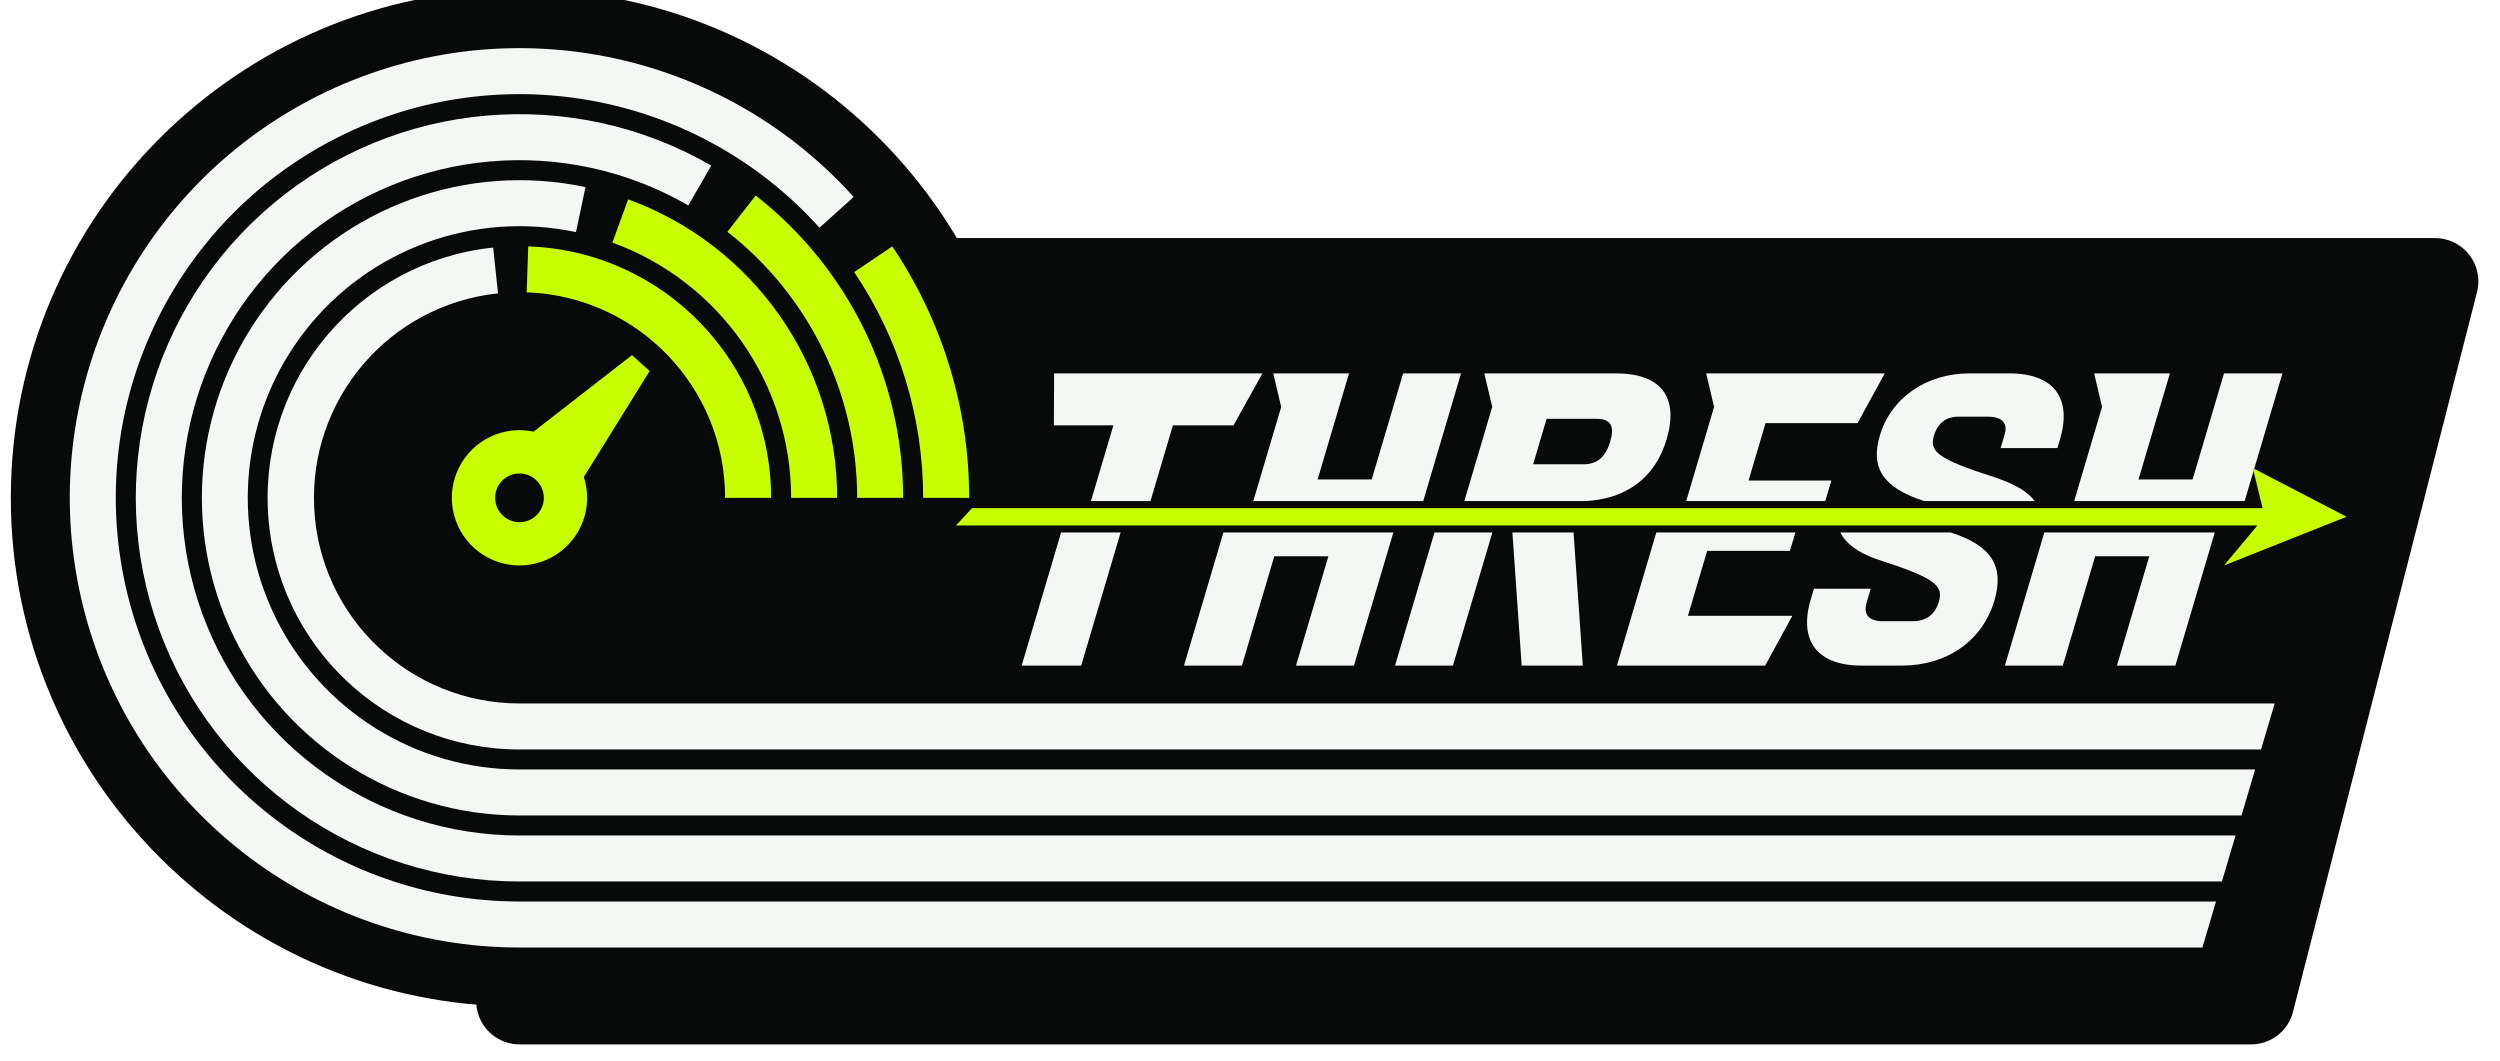
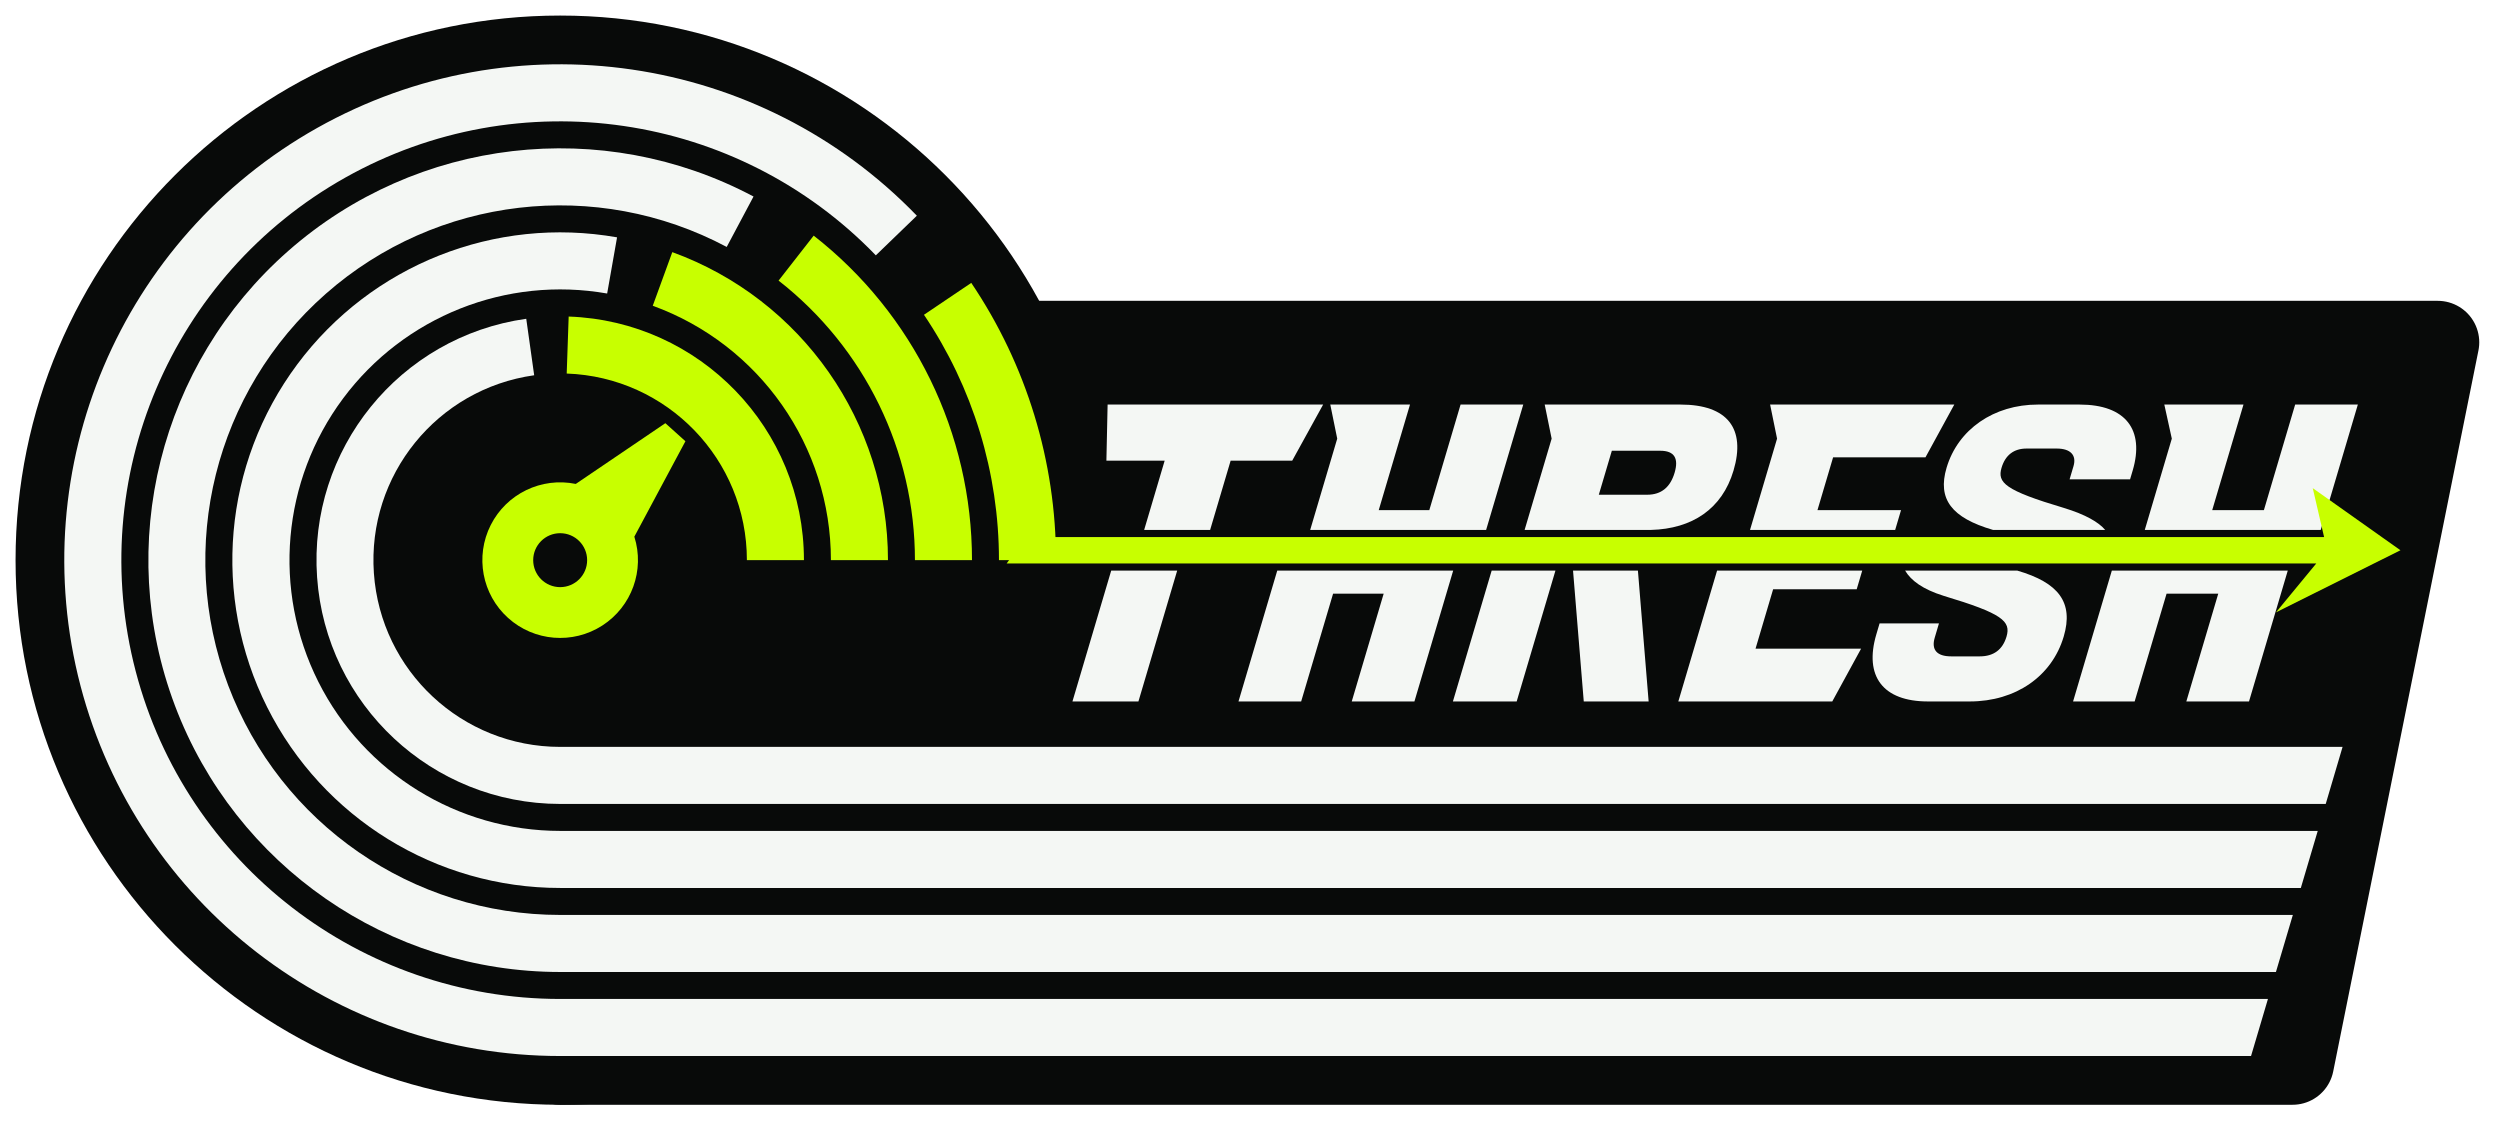
- <svg xmlns="http://www.w3.org/2000/svg" viewBox="0 0 462 196" fill="none">
-   <circle cx="96" cy="92" r="94" fill="#080A09" />
-   <polygon points="96,52 450,52 416,185 96,185" fill="#080A09" stroke="#080A09" stroke-width="16" stroke-linejoin="round" />
+ <svg xmlns="http://www.w3.org/2000/svg" viewBox="-10 -12 482 218" fill="none">
+   <circle cx="98" cy="96" r="105" fill="#080A09" />
+   <polygon points="98,54 460,54 432,193 98,193" fill="#080A09" stroke="#080A09" stroke-width="16" stroke-linejoin="round" />
  <g fill="#F4F7F4">
-     <path d="M 417.84 138.5 L 96 138.5 A 46.5 46.5 0 0 1 91.14 45.75 L 92.03 54.21 A 38 38 0 0 0 96 130 L 420.36 130 Z" />
-     <path d="M 414.23 150.7 L 96 150.7 A 58.7 58.7 0 1 1 108.2 34.58 L 106.44 42.9 A 50.2 50.2 0 1 0 96 142.2 L 416.75 142.2 Z" />
-     <path d="M 410.61 162.9 L 96 162.9 A 70.9 70.9 0 1 1 131.45 30.6 L 127.2 37.96 A 62.4 62.4 0 1 0 96 154.4 L 413.13 154.4 Z" />
-     <path d="M 407 175.1 L 96 175.1 A 83.1 83.1 0 1 1 157.76 36.4 L 151.44 42.08 A 74.6 74.6 0 1 0 96 166.6 L 409.52 166.6 Z" />
+     <path d="M 438.4 143 L 98 143 A 47 47 0 0 1 91.46 49.46 L 92.99 60.35 A 36 36 0 0 0 98 132 L 441.65 132 Z" />
+     <path d="M 433.6 159.2 L 98 159.2 A 63.2 63.2 0 1 1 108.97 33.76 L 107.06 44.59 A 52.2 52.2 0 1 0 98 148.2 L 436.86 148.2 Z" />
+     <path d="M 428.8 175.4 L 98 175.4 A 79.4 79.4 0 1 1 135.28 25.89 L 130.11 35.61 A 68.4 68.4 0 1 0 98 164.4 L 432.06 164.4 Z" />
+     <path d="M 424 191.6 L 98 191.6 A 95.6 95.6 0 1 1 166.77 29.59 L 158.86 37.23 A 84.6 84.6 0 1 0 98 180.6 L 427.26 180.6 Z" />
  </g>
  <g fill="#C8FF00">
-     <path d="M 97.62 45.53 A 46.5 46.5 0 0 1 142.5 92 L 134 92 A 38 38 0 0 0 97.33 54.02 Z" />
-     <path d="M 116.08 36.84 A 58.7 58.7 0 0 1 154.7 92 L 146.2 92 A 50.2 50.2 0 0 0 113.17 44.83 Z" />
-     <path d="M 139.65 36.13 A 70.9 70.9 0 0 1 166.9 92 L 158.4 92 A 62.4 62.4 0 0 0 134.42 42.83 Z" />
-     <path d="M 164.89 45.53 A 83.1 83.1 0 0 1 179.1 92 L 170.6 92 A 74.6 74.6 0 0 0 157.85 50.28 Z" />
-     <path fill-rule="evenodd" clip-rule="evenodd" d="M 107.89 88.14 A 12.5 12.5 0 1 1 98.6 79.77 L 116.79 65.63 L 120.05 68.57 Z M 100.5 92 A 4.5 4.5 0 1 0 91.5 92 A 4.5 4.5 0 1 0 100.5 92 Z" />
+     <path d="M 99.64 49.03 A 47 47 0 0 1 145 96 L 134 96 A 36 36 0 0 0 99.26 60.02 Z" />
+     <path d="M 119.62 36.61 A 63.2 63.2 0 0 1 161.2 96 L 150.2 96 A 52.2 52.2 0 0 0 115.85 46.95 Z" />
+     <path d="M 146.88 33.43 A 79.4 79.4 0 0 1 177.4 96 L 166.4 96 A 68.4 68.4 0 0 0 140.11 42.1 Z" />
+     <path d="M 177.26 42.54 A 95.6 95.6 0 0 1 193.6 96 L 182.6 96 A 84.6 84.6 0 0 0 168.14 48.69 Z" />
+     <path fill-rule="evenodd" clip-rule="evenodd" d="M 112.3 91.47 A 15 15 0 1 1 101.01 81.3 L 118.28 69.59 L 122.15 73.07 Z M 103.2 96 A 5.2 5.2 0 1 0 92.8 96 A 5.2 5.2 0 1 0 103.2 96 Z" />
  </g>
-   <g transform="translate(199, 69) skewX(-16.5)">
+   <g transform="translate(208, 66) skewX(-16.5) scale(1.06)">
    <g transform="translate(3.8, 0)" fill="#F4F7F4">
-       <path d="M -8 0 H 30.5 L 28.0 9.6 H 16.8 V 23.6 H 5.8 V 9.6 H -5.2 Z" />
-       <path d="M 32.5 0 H 46.5 V 19.6 H 56.5 V 0 H 67.2 V 23.6 H 35.8 V 6.2 Z" />
-       <path fill-rule="evenodd" clip-rule="evenodd" d="M 71.5 0 H 95.8 C 104.2 0 108.8 4.4 108.8 12.2 C 108.8 19.4 104.5 23.2 97.2 23.6 H 74.8 V 6.2 Z M 85.5 8.4 V 16.8 H 94.8 C 97.4 16.8 98.5 15.4 98.5 12.6 C 98.5 9.8 97.4 8.4 94.8 8.4 Z" />
-       <path d="M 112.5 0 H 145.5 L 143.2 9.2 H 126.2 V 19.8 H 141.5 V 23.6 H 115.8 V 6.2 Z" />
-       <path d="M 181.5 13.8 H 171.0 V 11.2 C 171.0 9.2 169.5 8.0 167.0 8.0 H 161.5 C 159.2 8.0 158.0 9.2 158.0 11.5 C 158.0 14.4 159.8 15.8 171.5 19.2 C 175.8 20.5 178.6 22.0 180.2 23.6 H 159.8 C 151.6 21.2 148.0 17.6 148.0 11.5 C 148.0 4.5 153.2 0 161.2 0 H 168.5 C 176.8 0 181.5 4.6 181.5 12.2 Z" />
-       <path d="M 184.2 0 H 198.2 V 19.6 H 208.2 V 0 H 219.0 V 23.6 H 187.5 V 6.2 Z" />
+       <path d="M -8 0 H 31.2 L 28.6 10.2 H 17.4 V 22.8 H 5.4 V 10.2 H -5.2 Z" />
+       <path d="M 32.5 0 H 47.0 V 19.2 H 56.2 V 0 H 67.6 V 22.8 H 35.6 V 6.2 Z" />
+       <path fill-rule="evenodd" clip-rule="evenodd" d="M 71.5 0 H 96.2 C 104.8 0 109.4 4.4 109.4 12.0 C 109.4 19.0 105.0 22.6 97.6 22.8 H 74.6 V 6.2 Z M 86.2 8.4 V 16.4 H 95.0 C 97.6 16.4 98.8 15.0 98.8 12.4 C 98.8 9.8 97.6 8.4 95.0 8.4 Z" />
+       <path d="M 112.5 0 H 146.0 L 143.6 9.6 H 126.8 V 19.2 H 142.0 V 22.8 H 115.6 V 6.2 Z" />
+       <path d="M 182.0 13.6 H 171.0 V 11.2 C 171.0 9.2 169.5 8.0 167.0 8.0 H 161.5 C 159.2 8.0 158.0 9.2 158.0 11.5 C 158.0 14.2 159.8 15.6 171.5 18.8 C 175.8 20.0 178.6 21.4 180.2 22.8 H 159.8 C 151.6 20.6 148.0 17.2 148.0 11.5 C 148.0 4.5 153.2 0 161.2 0 H 168.8 C 177.2 0 182.0 4.6 182.0 12.0 Z" />
+       <path d="M 184.2 0 H 198.6 V 19.2 H 208.0 V 0 H 219.4 V 22.8 H 187.4 V 6.2 Z" />
    </g>
    <g fill="#F4F7F4">
-       <path d="M 5.8 29.4 H 16.8 V 54 H 5.8 Z" />
-       <path d="M 35.8 29.4 H 67.2 V 54 H 56.5 V 33.8 H 46.5 V 54 H 35.8 Z" />
-       <path d="M 74.8 29.4 H 85.5 V 54 H 74.8 Z M 89.2 29.4 H 100.5 L 109.5 54 H 98.2 Z" />
-       <path d="M 115.8 29.4 H 141.5 V 32.8 H 126.2 V 44.8 H 145.5 L 143.2 54 H 115.8 Z" />
-       <path d="M 149.8 29.4 H 170.2 C 178.4 31.8 182.0 35.6 182.0 42.0 C 182.0 49.4 176.8 54.0 168.5 54.0 H 161.0 C 152.8 54.0 148.0 49.4 148.0 41.8 V 39.8 H 158.5 V 42.4 C 158.5 44.6 160.0 45.8 162.5 45.8 H 168.0 C 170.5 45.8 171.8 44.6 171.8 42.2 C 171.8 39.2 169.8 37.8 158.2 34.4 C 154.0 33.1 151.4 31.4 149.8 29.4 Z" />
-       <path d="M 187.5 29.4 H 219.0 V 54 H 208.2 V 33.8 H 198.2 V 54 H 187.5 Z" />
+       <path d="M 5.4 30.2 H 17.4 V 54 H 5.4 Z" />
+       <path d="M 35.6 30.2 H 67.6 V 54 H 56.2 V 34.4 H 47.0 V 54 H 35.6 Z" />
+       <path d="M 74.6 30.2 H 86.2 V 54 H 74.6 Z M 89.4 30.2 H 101.2 L 110.2 54 H 98.4 Z" />
+       <path d="M 115.6 30.2 H 142.0 V 33.6 H 126.8 V 44.4 H 146.0 L 143.6 54 H 115.6 Z" />
+       <path d="M 149.8 30.2 H 170.2 C 178.4 32.4 182.2 36.0 182.2 42.2 C 182.2 49.4 177.0 54.0 168.6 54.0 H 161.0 C 152.8 54.0 148.0 49.4 148.0 41.8 V 39.8 H 158.8 V 42.4 C 158.8 44.6 160.2 45.8 162.8 45.8 H 168.0 C 170.5 45.8 171.8 44.6 171.8 42.2 C 171.8 39.4 169.8 38.0 158.2 34.8 C 154.0 33.6 151.4 32.0 149.8 30.2 Z" />
+       <path d="M 187.4 30.2 H 219.4 V 54 H 208.0 V 34.4 H 198.6 V 54 H 187.4 Z" />
    </g>
-     <path d="M -12 24.9 H 226.5 L 222.5 17.5 L 242.5 26.5 L 222.5 35.5 L 226.5 28.1 H -14 Z" fill="#C8FF00" />
+     <path d="M -12 24.1 H 224.2 L 219.5 15.2 L 238.8 26.5 L 219.5 37.8 L 224.2 28.9 H -14 Z" fill="#C8FF00" />
  </g>
</svg>
